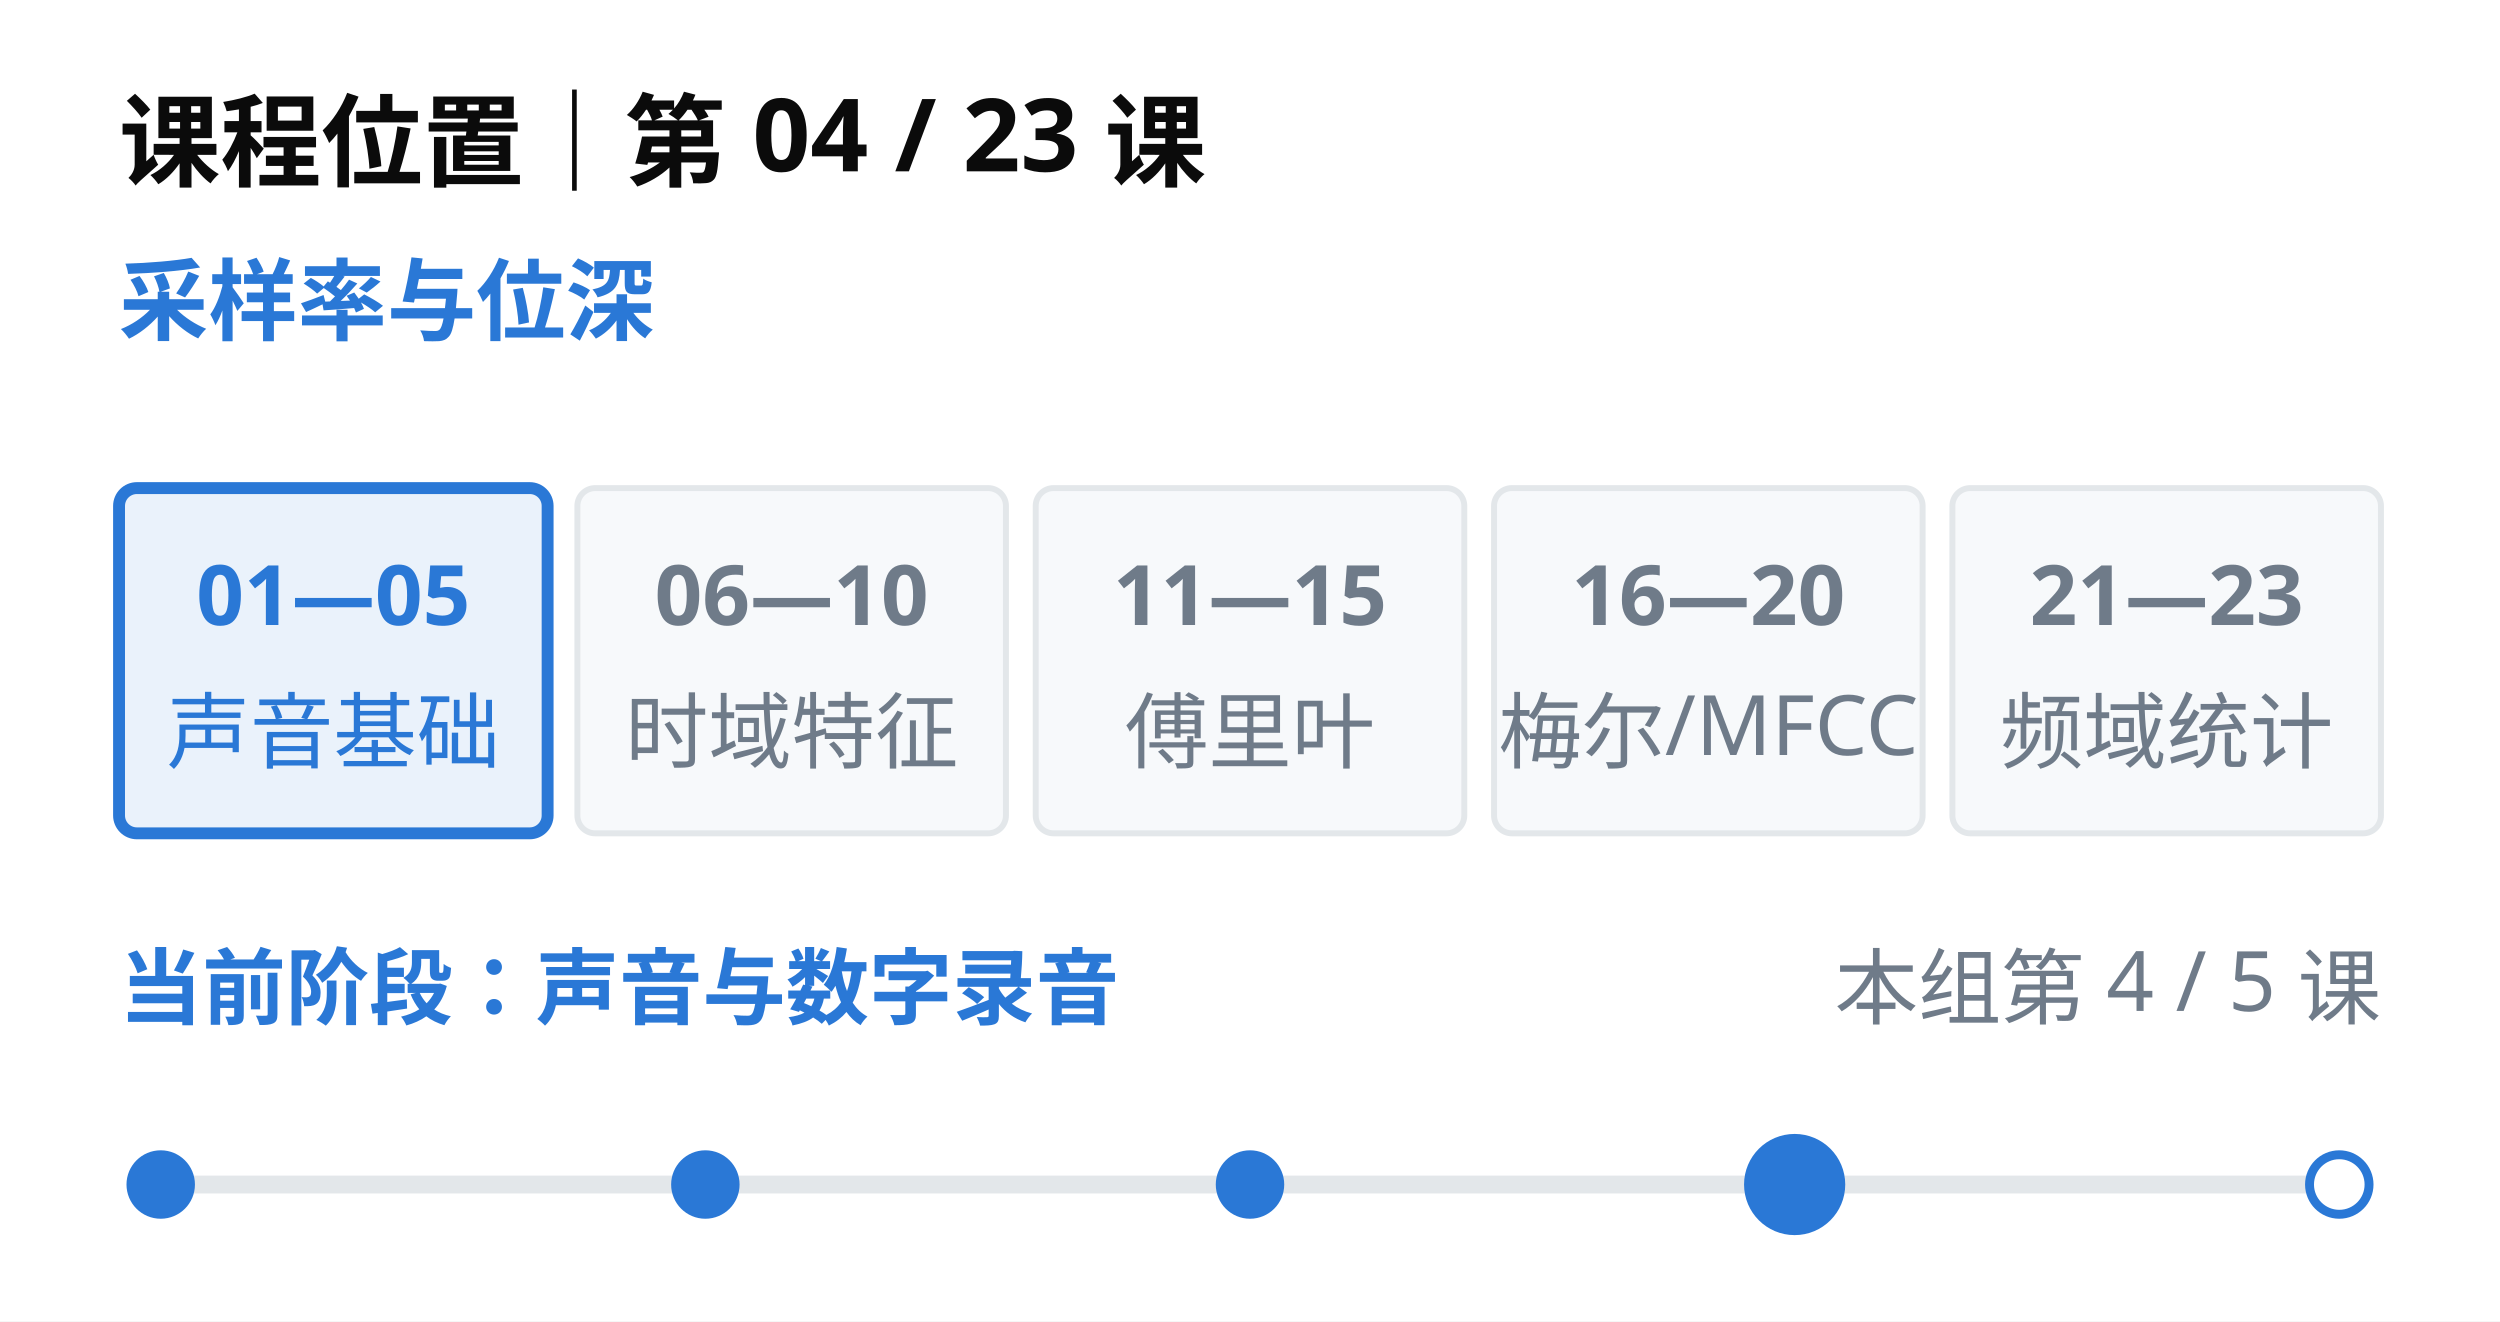
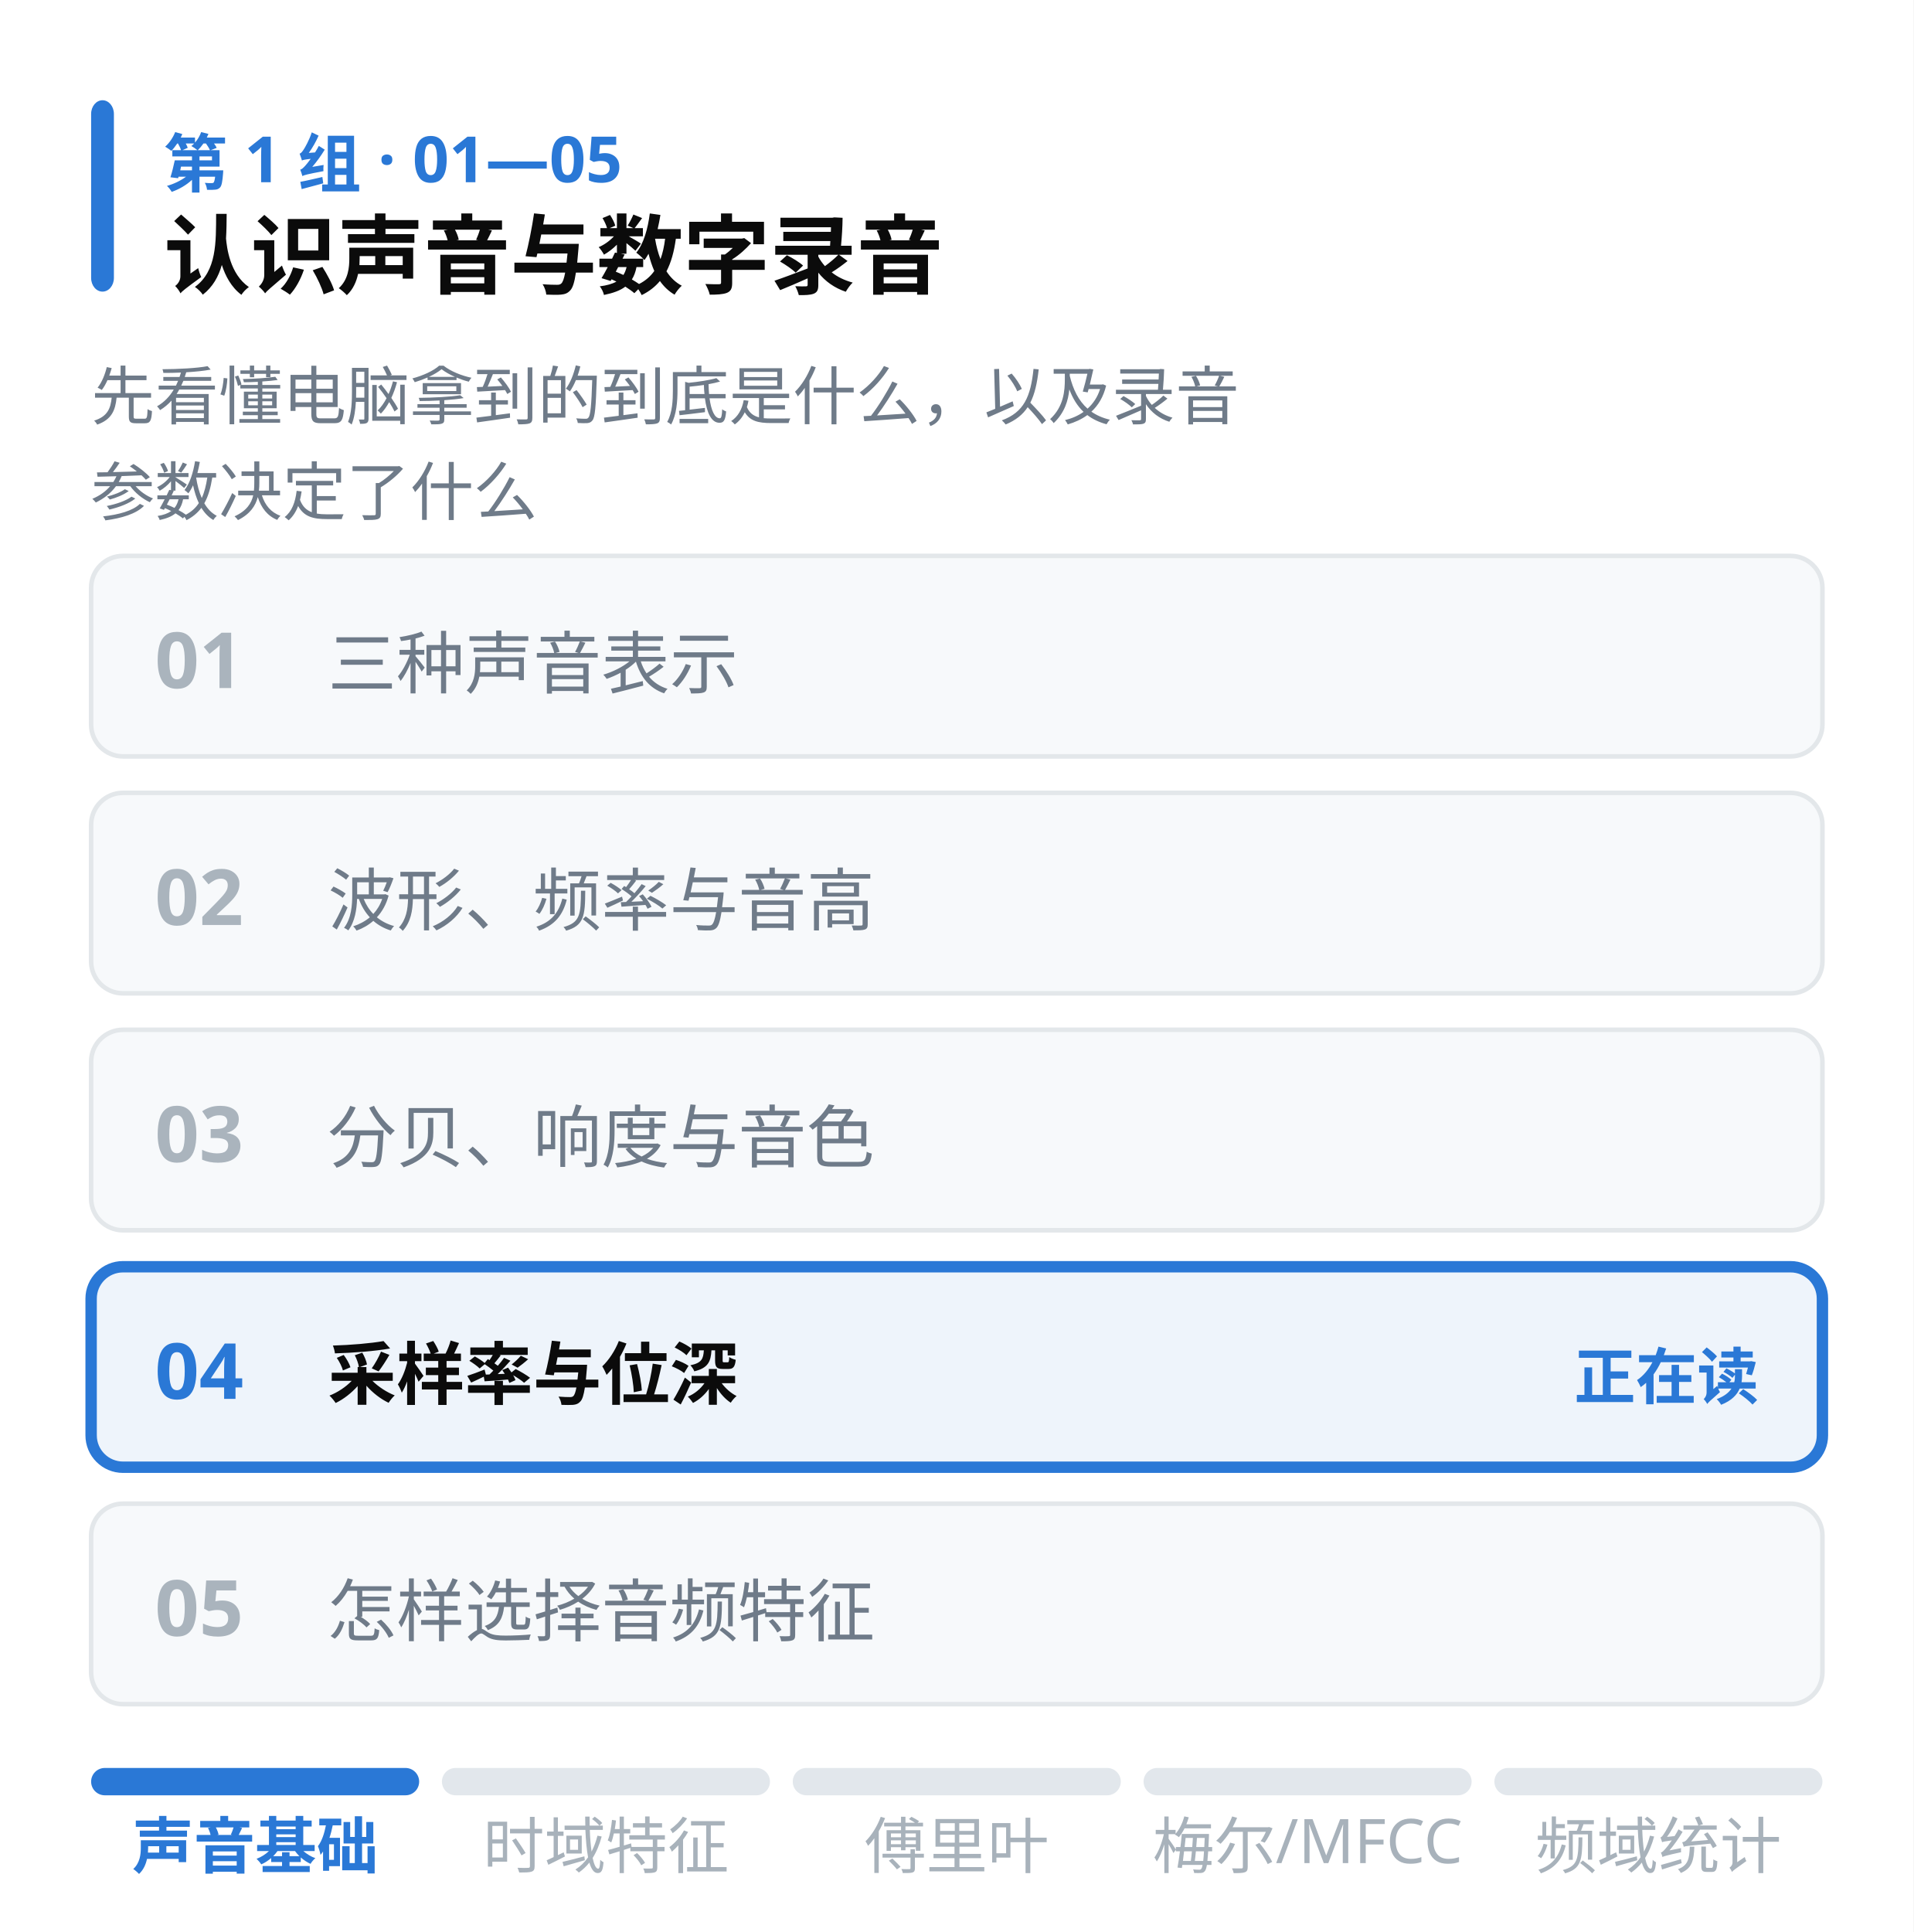
- <svg xmlns="http://www.w3.org/2000/svg" viewBox="0 0 420 222" width="420" height="222" font-family="Microsoft YaHei, PingFang SC, Noto Sans SC, Hiragino Sans GB, sans-serif" fill="#0b0b0b" role="img" aria-label="第 4 课在二十三课课程路线中的位置">
-   <rect width="420" height="222" fill="#ffffff" />
-   <text x="20" y="30" font-size="17" font-weight="700" fill="#0b0b0b" text-anchor="start">课程位置｜第 04 / 23 课</text>
-   <text x="20" y="56" font-size="15" font-weight="700" fill="#2a78d6" text-anchor="start">采样率与位深</text>
-   <rect x="20" y="82" width="72" height="58" rx="3" fill="#2a78d618" stroke="#2a78d6" stroke-width="2" />
-   <text x="56" y="105" font-size="14" font-weight="700" fill="#2a78d6" text-anchor="middle">01—05</text>
-   <text x="56" y="128" font-size="14" font-weight="400" fill="#2a78d6" text-anchor="middle">声音基础</text>
-   <rect x="97" y="82" width="72" height="58" rx="3" fill="#f7f9fb" stroke="#e3e7ea" stroke-width="1" />
-   <text x="133" y="105" font-size="14" font-weight="700" fill="#6f7b89" text-anchor="middle">06—10</text>
-   <text x="133" y="128" font-size="14" font-weight="400" fill="#6f7b89" text-anchor="middle">时域特征</text>
-   <rect x="174" y="82" width="72" height="58" rx="3" fill="#f7f9fb" stroke="#e3e7ea" stroke-width="1" />
-   <text x="210" y="105" font-size="14" font-weight="700" fill="#6f7b89" text-anchor="middle">11—15</text>
-   <text x="210" y="128" font-size="14" font-weight="400" fill="#6f7b89" text-anchor="middle">傅里叶</text>
-   <rect x="251" y="82" width="72" height="58" rx="3" fill="#f7f9fb" stroke="#e3e7ea" stroke-width="1" />
-   <text x="287" y="105" font-size="14" font-weight="700" fill="#6f7b89" text-anchor="middle">16—20</text>
-   <text x="287" y="128" font-size="14" font-weight="400" fill="#6f7b89" text-anchor="middle">梅尔/MFCC</text>
-   <rect x="328" y="82" width="72" height="58" rx="3" fill="#f7f9fb" stroke="#e3e7ea" stroke-width="1" />
-   <text x="364" y="105" font-size="14" font-weight="700" fill="#6f7b89" text-anchor="middle">21—23</text>
-   <text x="364" y="128" font-size="14" font-weight="400" fill="#6f7b89" text-anchor="middle">频域统计</text>
-   <text x="20" y="171" font-size="14" font-weight="700" fill="#2a78d6" text-anchor="start">当前阶段：声音与数字录音</text>
-   <text x="400" y="171" font-size="14" font-weight="400" fill="#6f7b89" text-anchor="end">本组第 4 / 5 课</text>
-   <line x1="27.0" y1="199.0" x2="393.0" y2="199.0" stroke="#e3e7ea" stroke-width="3" stroke-linecap="round" />
-   <circle cx="27" cy="199" r="5" fill="#2a78d6" stroke="#2a78d6" stroke-width="1.5" />
-   <circle cx="118.5" cy="199" r="5" fill="#2a78d6" stroke="#2a78d6" stroke-width="1.5" />
-   <circle cx="210" cy="199" r="5" fill="#2a78d6" stroke="#2a78d6" stroke-width="1.5" />
-   <circle cx="301.5" cy="199" r="7" fill="#2a78d6" stroke="#2a78d6" stroke-width="3" />
-   <circle cx="393" cy="199" r="5" fill="#fff" stroke="#2a78d6" stroke-width="1.5" />
+ <svg xmlns="http://www.w3.org/2000/svg" viewBox="0 0 420 424" width="420" height="424" font-family="Microsoft YaHei, PingFang SC, Noto Sans SC, Hiragino Sans GB, sans-serif" fill="#0b0b0b" role="img" aria-label="第 4 课属于第 1 组「认识声音与数字录音」，本组共 5 课">
+   <rect width="420" height="424" fill="#ffffff" />
+   <rect x="20" y="22" width="5" height="42" rx="3" fill="#2a78d6" stroke="none" stroke-width="1" />
+   <text x="36" y="41" font-size="14" font-weight="700" fill="#2a78d6" text-anchor="start">第 1 组 · 01—05</text>
+   <text x="36" y="63" font-size="19" font-weight="700" fill="#0b0b0b" text-anchor="start">认识声音与数字录音</text>
+   <text x="20" y="92" font-size="14" font-weight="400" fill="#6f7b89" text-anchor="start">
+     <tspan x="20" dy="0">先看懂电脑拿到的到底是什么，以及录音</tspan>
+     <tspan x="20" dy="21">参数决定了什么</tspan>
+   </text>
+   <rect x="20" y="122" width="380" height="44" rx="7" fill="#f7f9fb" stroke="#e3e7ea" stroke-width="1" />
+   <text x="34" y="151" font-size="17" font-weight="700" fill="#aab4bd" text-anchor="start">01</text>
+   <text x="72" y="151" font-size="15" font-weight="400" fill="#6f7b89" text-anchor="start">三种声音表示</text>
+   <rect x="20" y="174" width="380" height="44" rx="7" fill="#f7f9fb" stroke="#e3e7ea" stroke-width="1" />
+   <text x="34" y="203" font-size="17" font-weight="700" fill="#aab4bd" text-anchor="start">02</text>
+   <text x="72" y="203" font-size="15" font-weight="400" fill="#6f7b89" text-anchor="start">波形、频率与音高</text>
+   <rect x="20" y="226" width="380" height="44" rx="7" fill="#f7f9fb" stroke="#e3e7ea" stroke-width="1" />
+   <text x="34" y="255" font-size="17" font-weight="700" fill="#aab4bd" text-anchor="start">03</text>
+   <text x="72" y="255" font-size="15" font-weight="400" fill="#6f7b89" text-anchor="start">分贝、响度与音色</text>
+   <rect x="20" y="278" width="380" height="44" rx="7" fill="#2a78d614" stroke="#2a78d6" stroke-width="2.5" />
+   <text x="34" y="307" font-size="17" font-weight="700" fill="#2a78d6" text-anchor="start">04</text>
+   <text x="72" y="307" font-size="15" font-weight="700" fill="#0b0b0b" text-anchor="start">采样率与位深</text>
+   <text x="386" y="307" font-size="13.5" font-weight="700" fill="#2a78d6" text-anchor="end">正在读</text>
+   <rect x="20" y="330" width="380" height="44" rx="7" fill="#f7f9fb" stroke="#e3e7ea" stroke-width="1" />
+   <text x="34" y="359" font-size="17" font-weight="700" fill="#aab4bd" text-anchor="start">05</text>
+   <text x="72" y="359" font-size="15" font-weight="400" fill="#6f7b89" text-anchor="start">怎样选择音频特征</text>
+   <rect x="20" y="388" width="72" height="6" rx="3" fill="#2a78d6" stroke="none" stroke-width="1" />
+   <text x="56" y="410" font-size="13.5" font-weight="700" fill="#2a78d6" text-anchor="middle">声音基础</text>
+   <rect x="97" y="388" width="72" height="6" rx="3" fill="#e2e7ec" stroke="none" stroke-width="1" />
+   <text x="133" y="410" font-size="13.5" font-weight="400" fill="#a8b2bb" text-anchor="middle">时域特征</text>
+   <rect x="174" y="388" width="72" height="6" rx="3" fill="#e2e7ec" stroke="none" stroke-width="1" />
+   <text x="210" y="410" font-size="13.5" font-weight="400" fill="#a8b2bb" text-anchor="middle">傅里叶</text>
+   <rect x="251" y="388" width="72" height="6" rx="3" fill="#e2e7ec" stroke="none" stroke-width="1" />
+   <text x="287" y="410" font-size="13.5" font-weight="400" fill="#a8b2bb" text-anchor="middle">梅尔/MFCC</text>
+   <rect x="328" y="388" width="72" height="6" rx="3" fill="#e2e7ec" stroke="none" stroke-width="1" />
+   <text x="364" y="410" font-size="13.5" font-weight="400" fill="#a8b2bb" text-anchor="middle">频域统计</text>
</svg>
